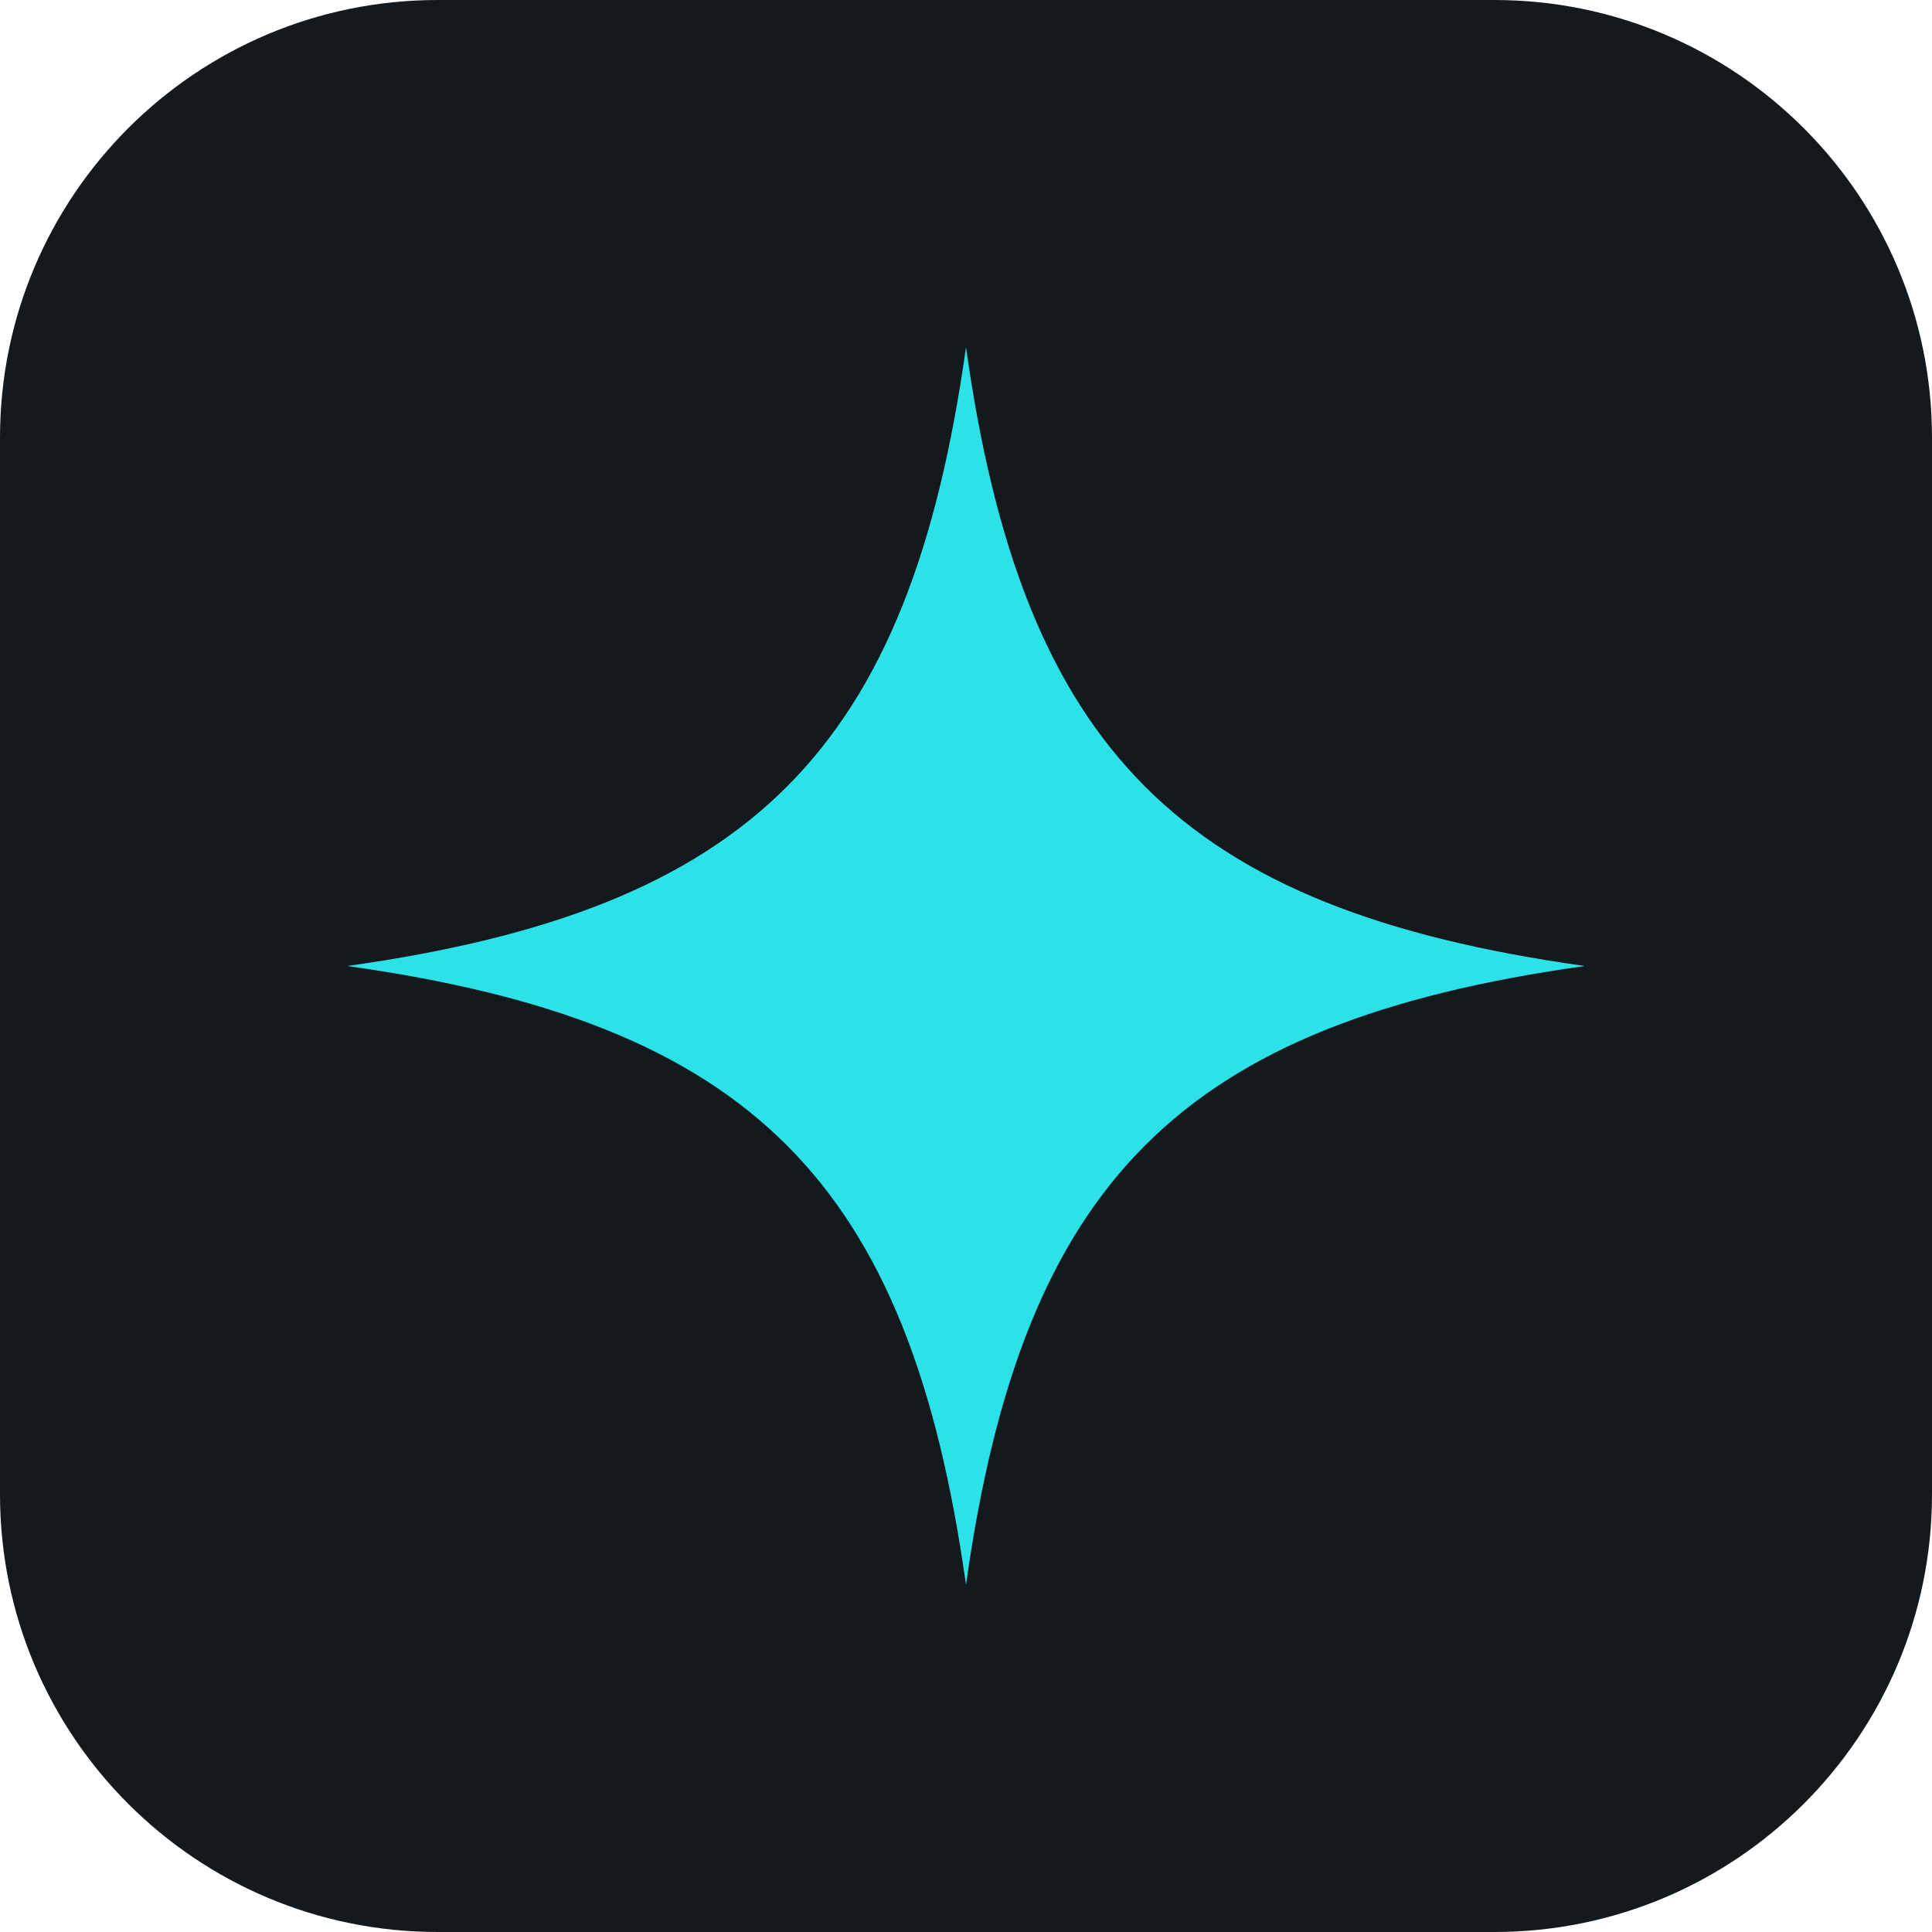
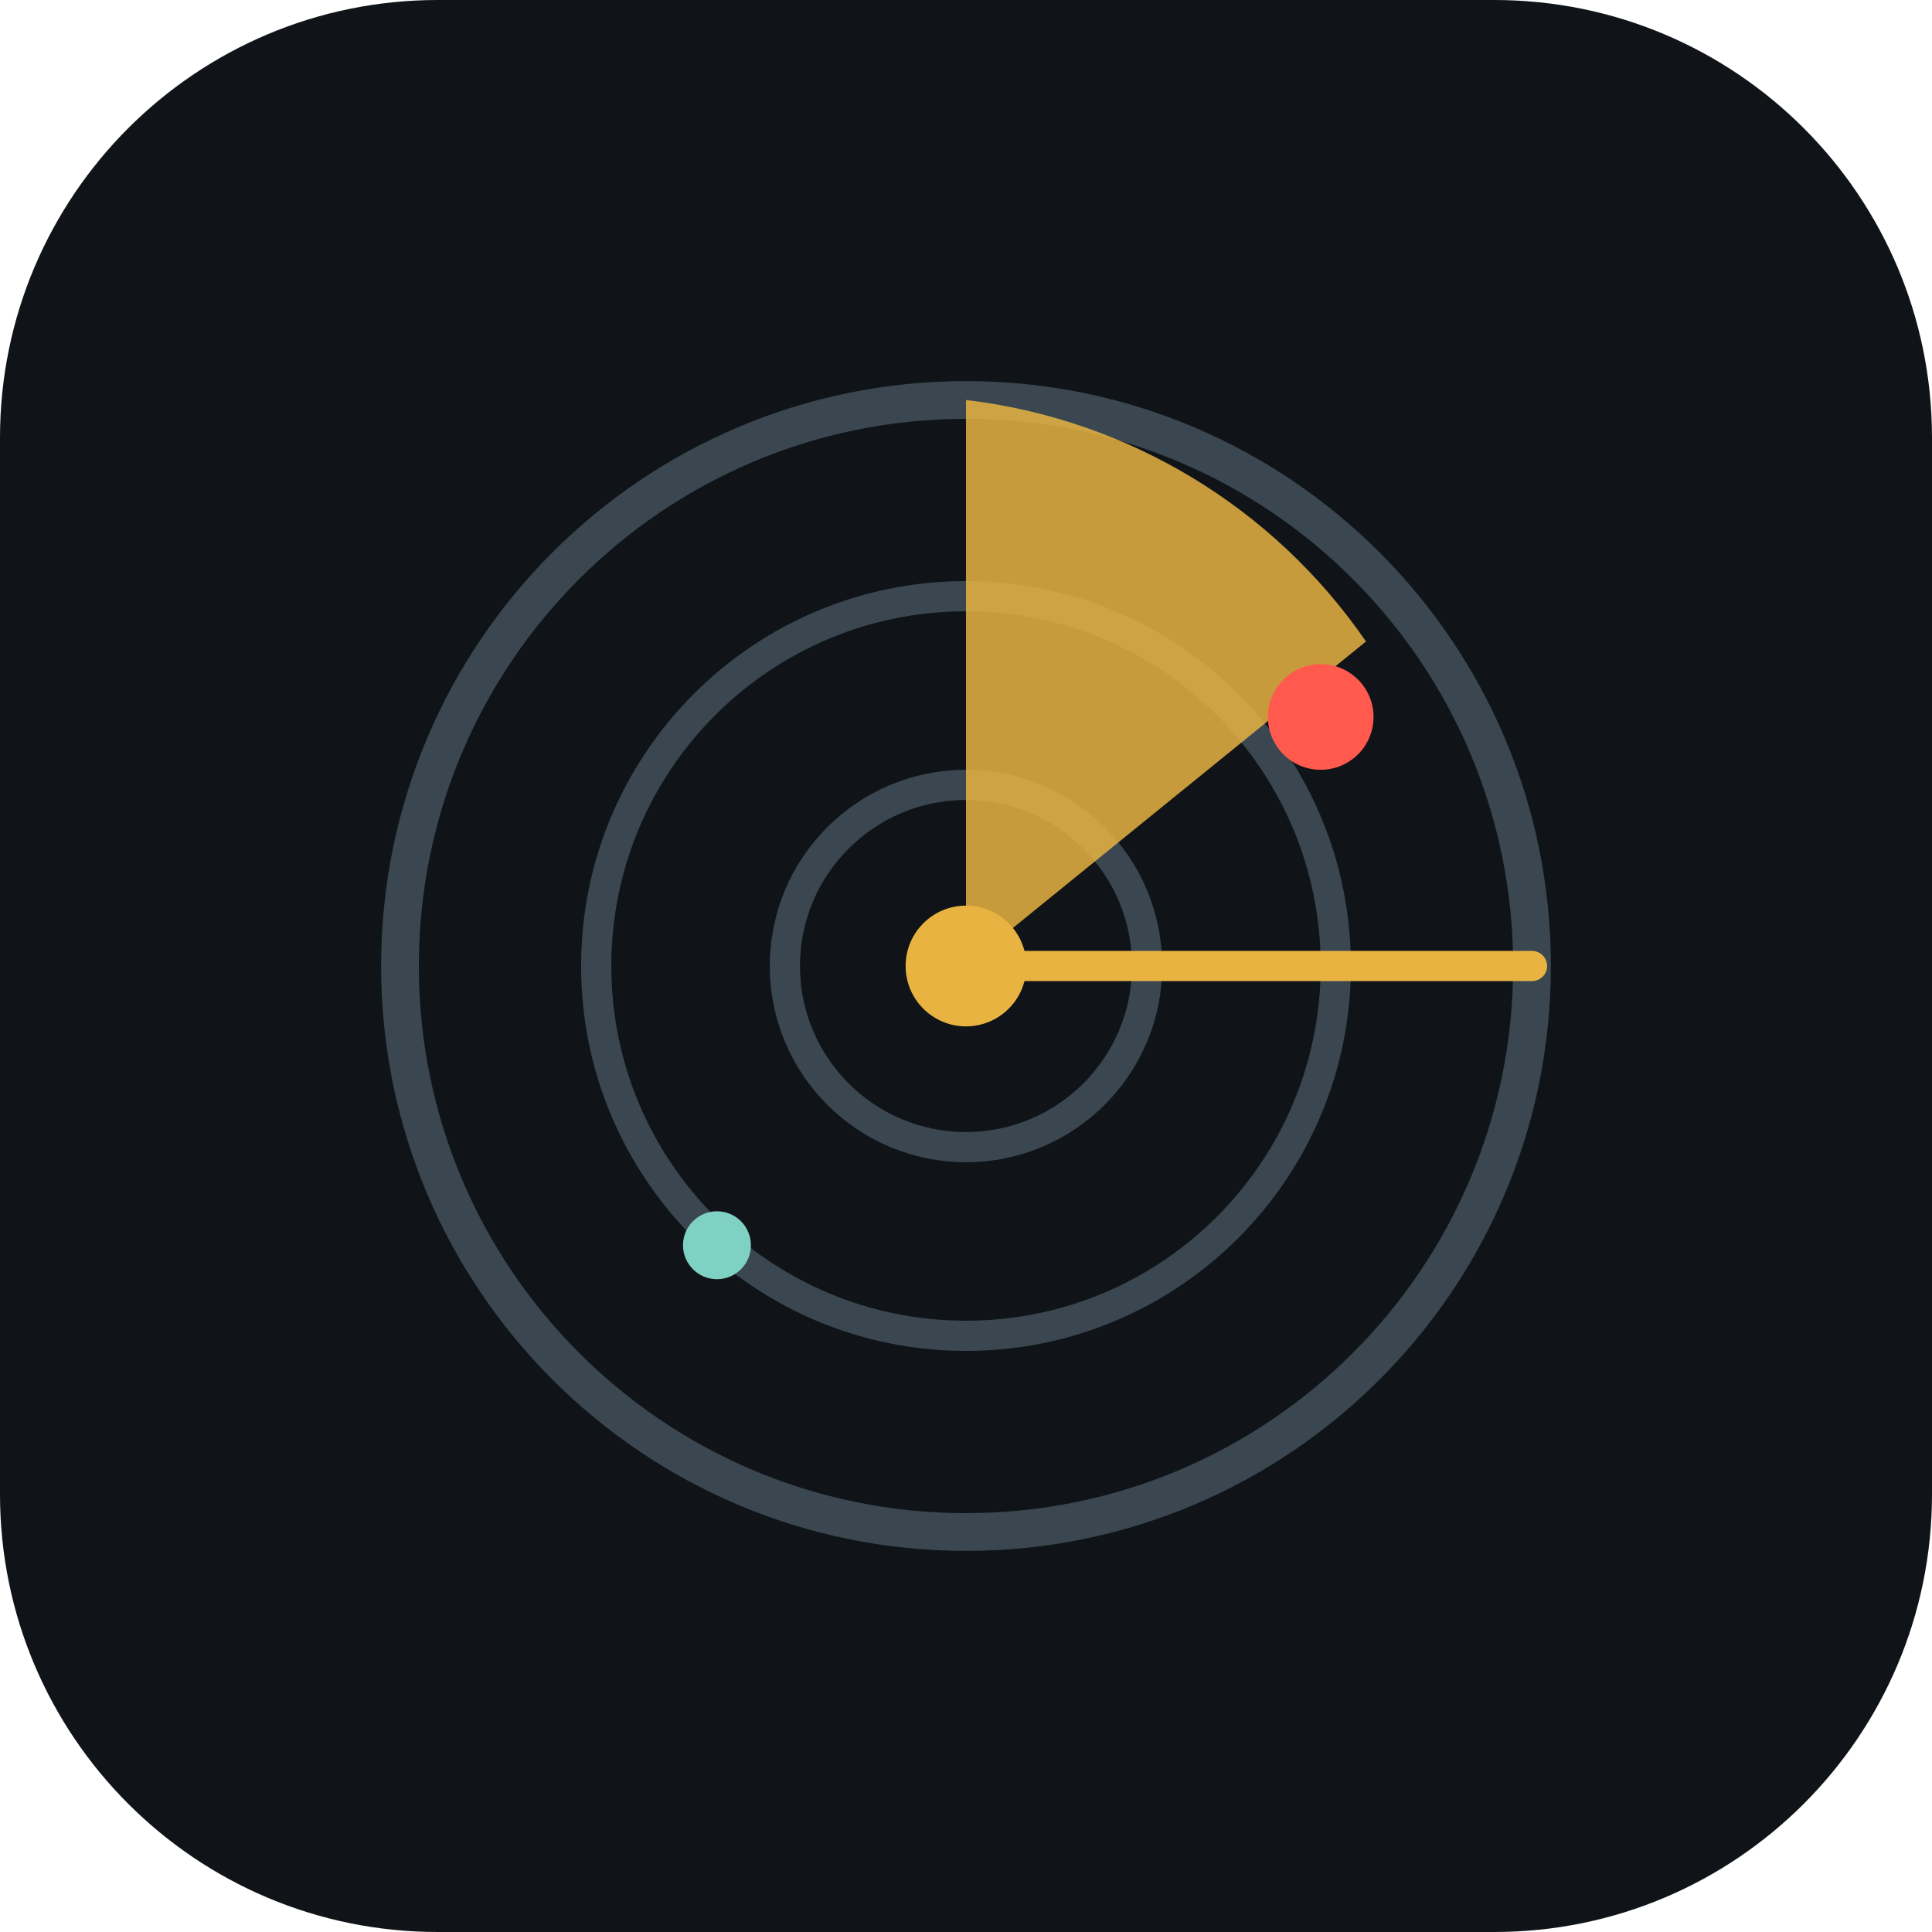
<svg xmlns="http://www.w3.org/2000/svg" viewBox="0 0 512 512">
-   <rect width="512" height="512" rx="116" fill="#13191c" />
-   <path d="M256 92C271 199 313 241 420 256C313 271 271 313 256 420C241 313 199 271 92 256C199 241 241 199 256 92Z" fill="#2ce2e8" />
+   <rect width="512" height="512" rx="116" fill="#101418" />
+   <circle cx="256" cy="256" r="150" fill="none" stroke="#3a4750" stroke-width="10" />
+   <circle cx="256" cy="256" r="98" fill="none" stroke="#3a4750" stroke-width="8" />
+   <circle cx="256" cy="256" r="48" fill="none" stroke="#3a4750" stroke-width="8" />
+   <path d="M256 256 L256 106 A150 150 0 0 1 362 170 Z" fill="#e8b341" opacity="0.85" />
+   <line x1="256" y1="256" x2="406" y2="256" stroke="#e8b341" stroke-width="8" stroke-linecap="round" />
+   <circle cx="256" cy="256" r="16" fill="#e8b341" />
+   <circle cx="350" cy="190" r="14" fill="#ff5a4d" />
+   <circle cx="190" cy="330" r="9" fill="#7fd1c4" />
</svg>
